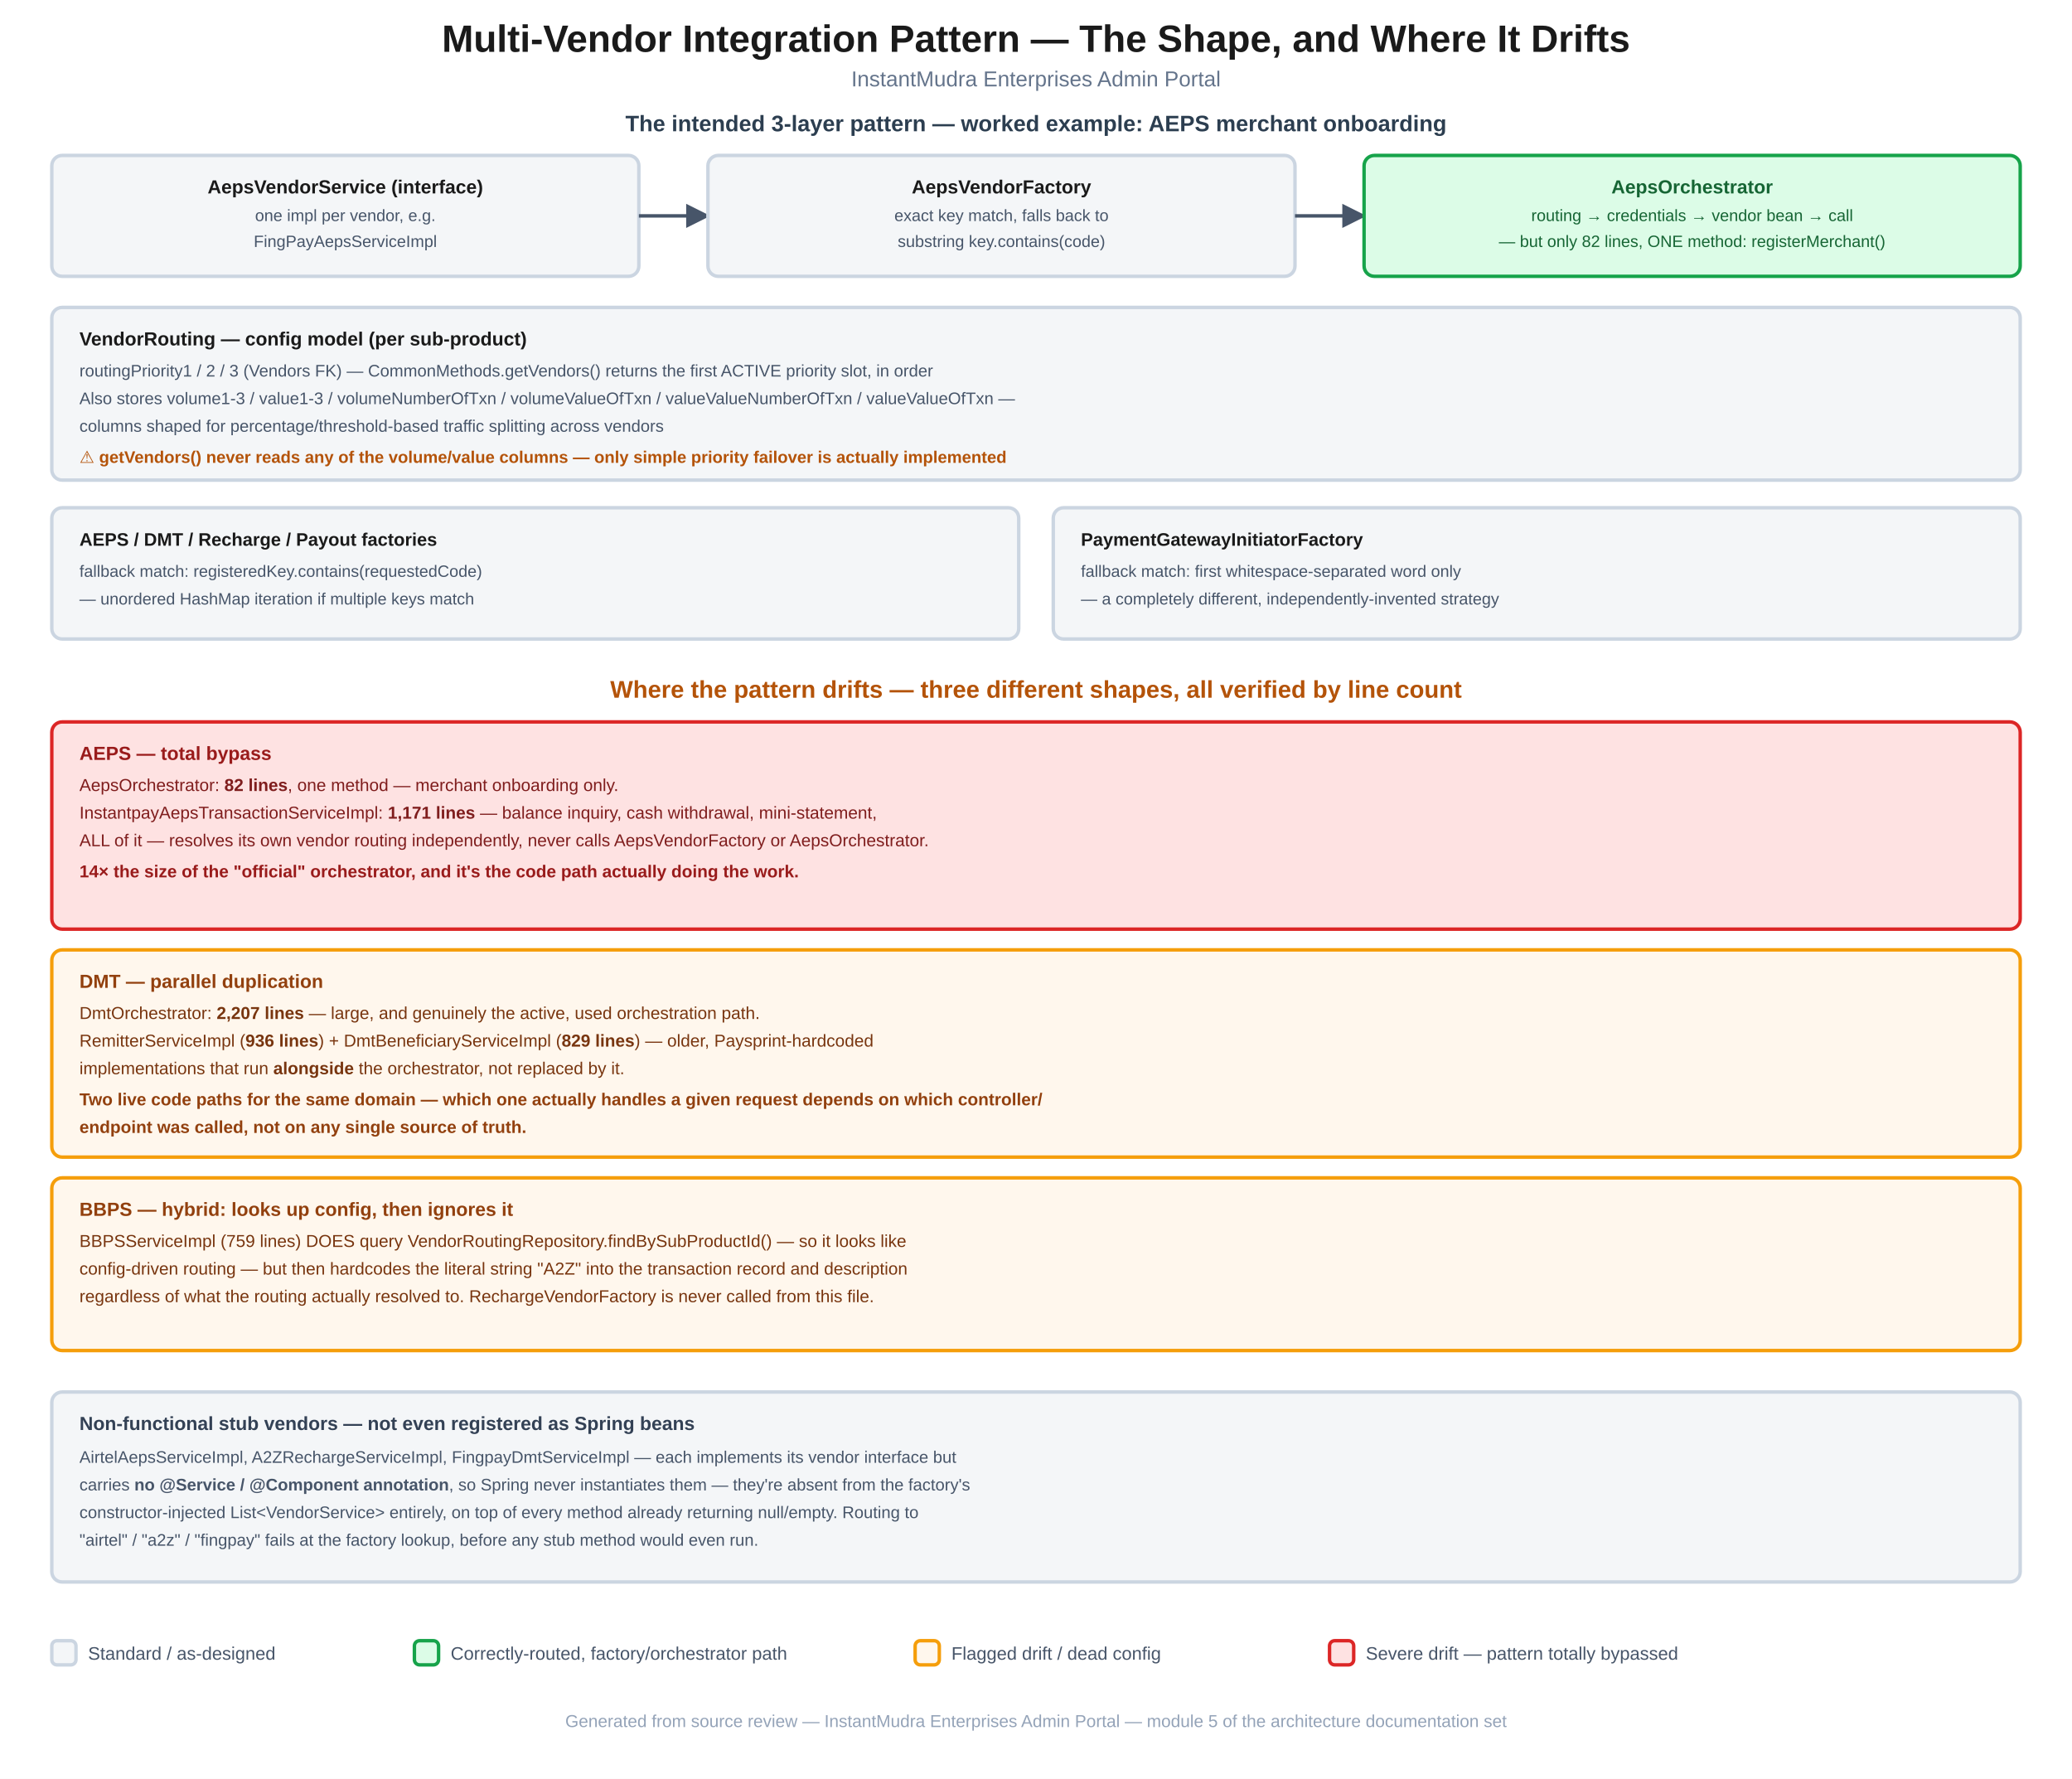
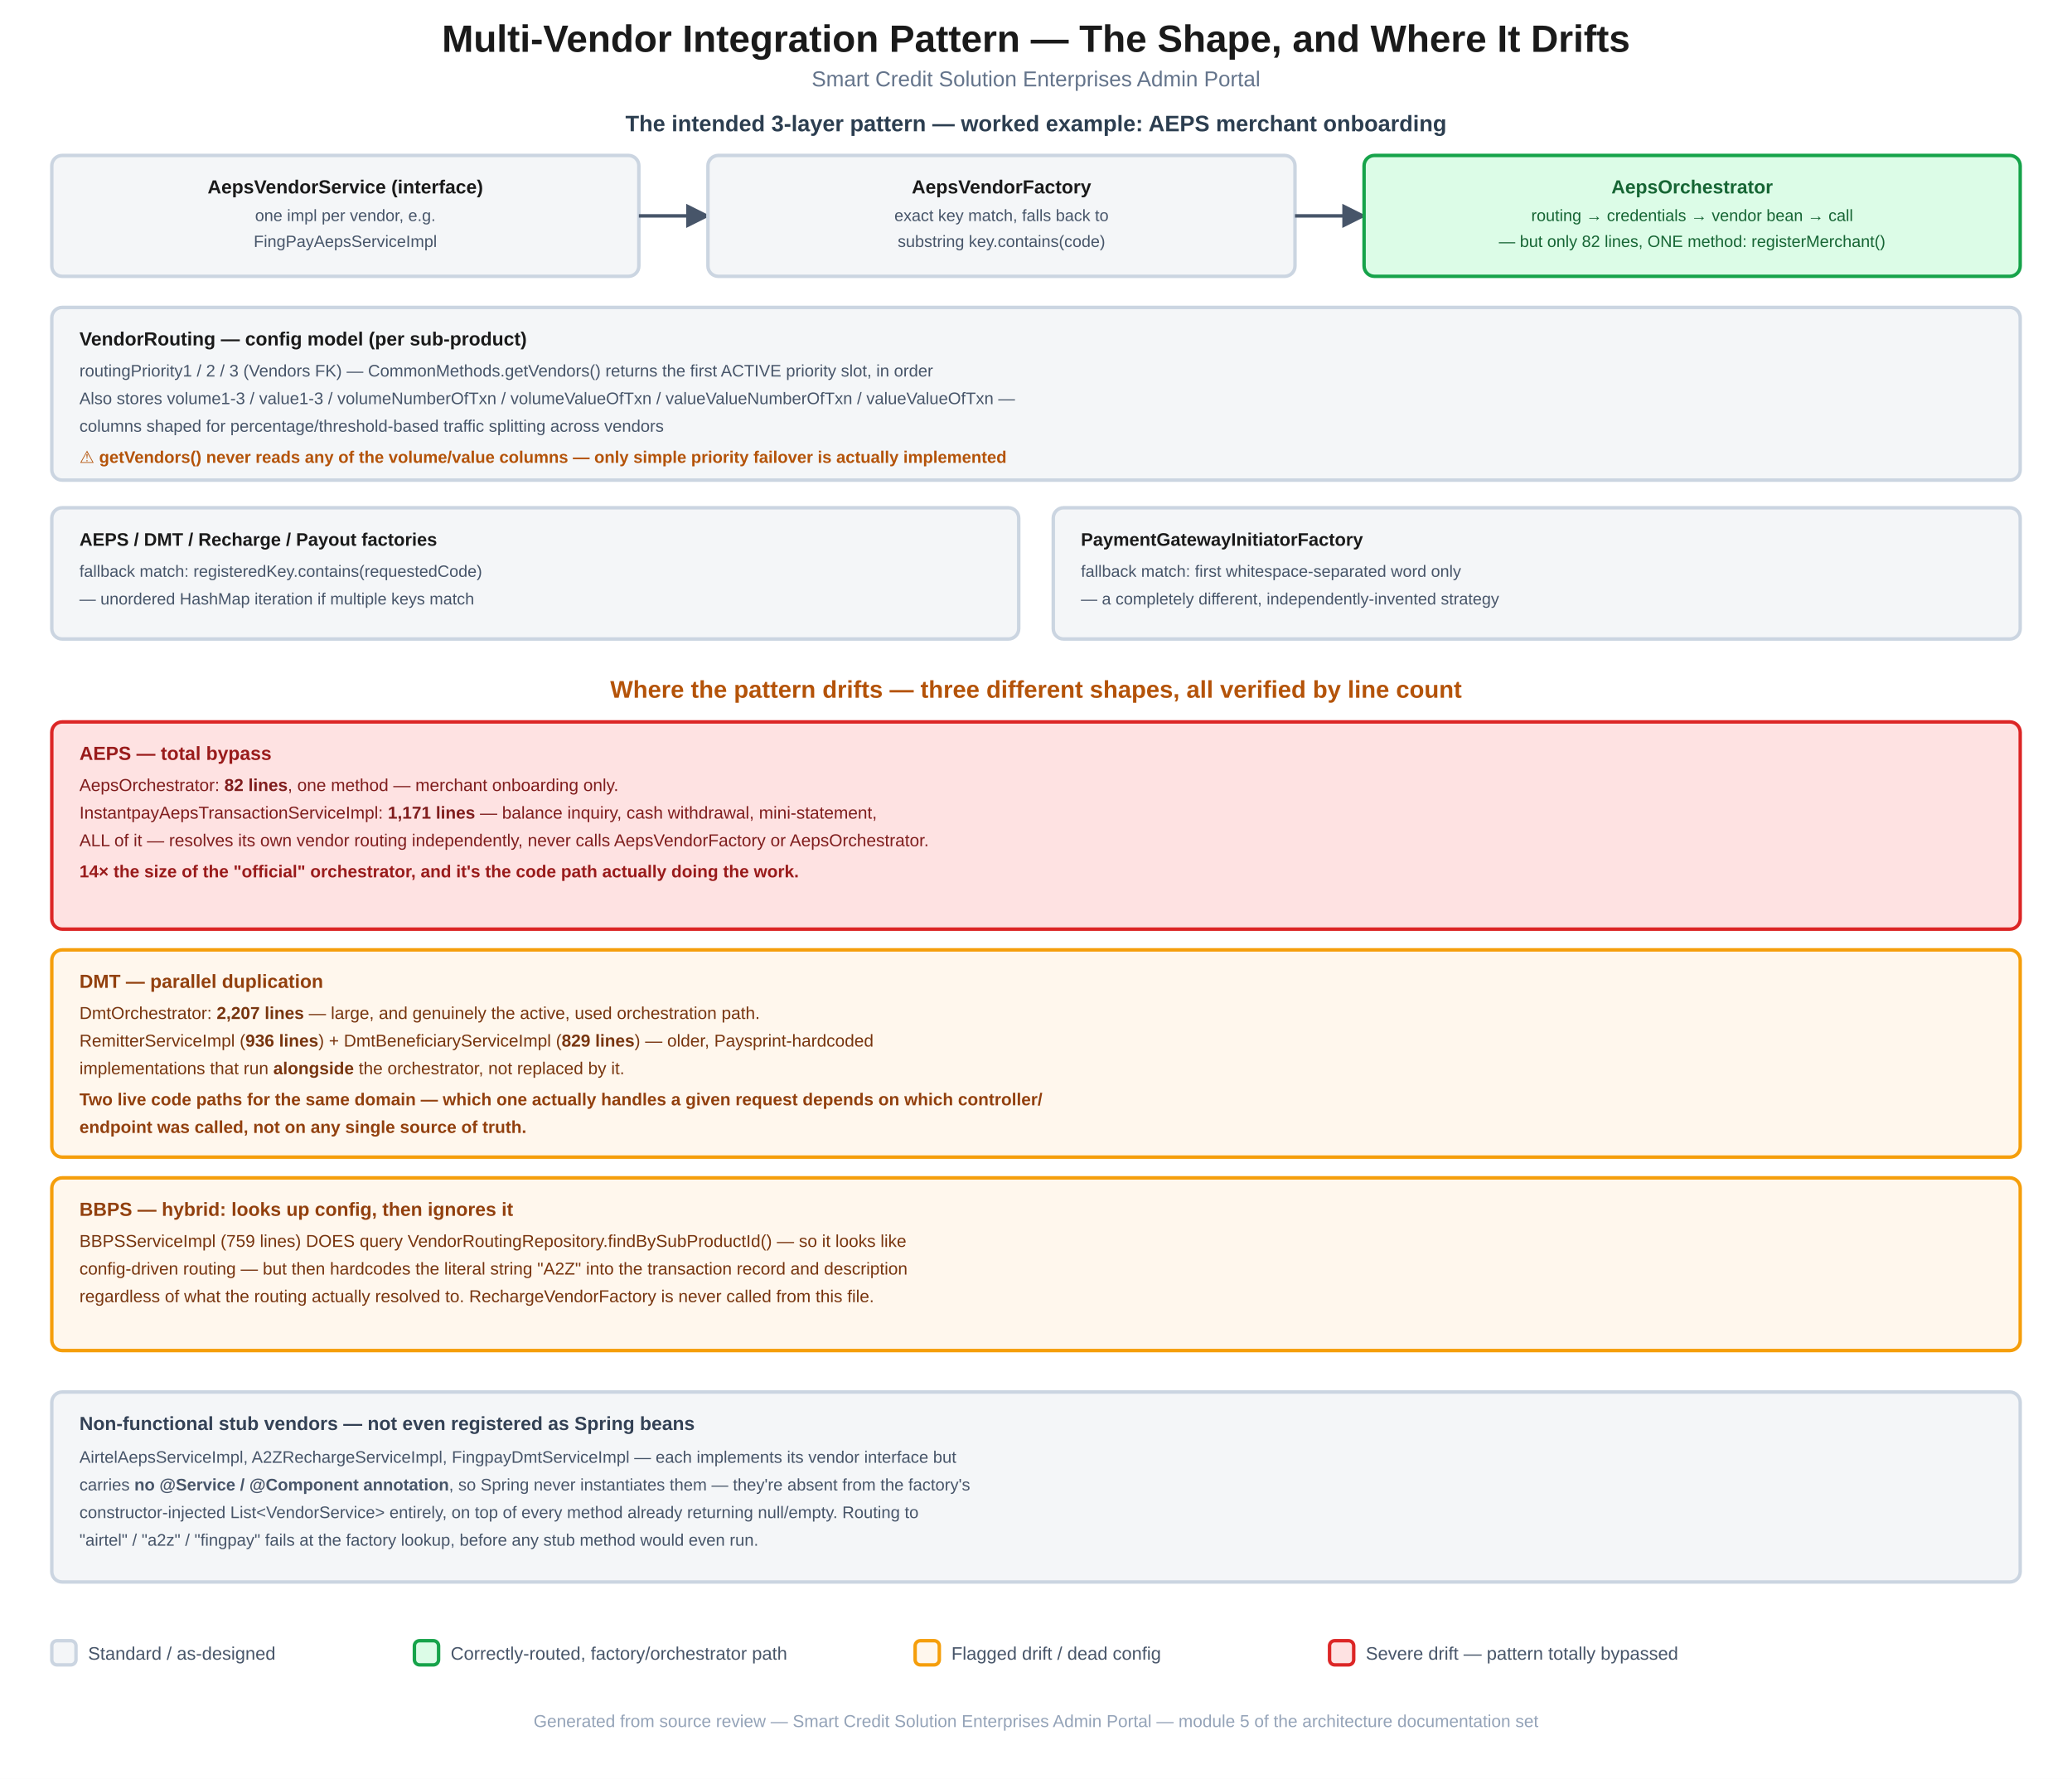
<svg xmlns="http://www.w3.org/2000/svg" viewBox="0 0 1200 1030" font-family="Segoe UI, Arial, sans-serif">
  <defs>
    <marker id="arrow5" viewBox="0 0 10 10" refX="9" refY="5" markerWidth="7" markerHeight="7" orient="auto-start-reverse">
      <path d="M0,0 L10,5 L0,10 z" fill="#475569" />
    </marker>
  </defs>
  <rect x="0" y="0" width="1200" height="1030" fill="#ffffff" />
  <text x="600" y="30" text-anchor="middle" font-size="22" font-weight="700" fill="#1a1a1a">Multi-Vendor Integration Pattern — The Shape, and Where It Drifts</text>
-   <text x="600" y="50" text-anchor="middle" font-size="12.5" fill="#64748b">InstantMudra Enterprises Admin Portal</text>
+   <text x="600" y="50" text-anchor="middle" font-size="12.5" fill="#64748b">Smart Credit Solution Enterprises Admin Portal</text>
  <text x="600" y="76" text-anchor="middle" font-size="13" font-weight="700" fill="#2c3e50">The intended 3-layer pattern — worked example: AEPS merchant onboarding</text>
  <rect x="30" y="90" width="340" height="70" rx="6" fill="#f4f6f8" stroke="#cbd5e1" stroke-width="2" />
  <text x="200" y="112" text-anchor="middle" font-size="11" font-weight="700" fill="#1a1a1a">AepsVendorService (interface)</text>
  <text x="200" y="128" text-anchor="middle" font-size="9.5" fill="#475569">one impl per vendor, e.g.</text>
  <text x="200" y="143" text-anchor="middle" font-size="9.5" fill="#475569">FingPayAepsServiceImpl</text>
  <line x1="370" y1="125" x2="410" y2="125" stroke="#475569" stroke-width="2" marker-end="url(#arrow5)" />
  <rect x="410" y="90" width="340" height="70" rx="6" fill="#f4f6f8" stroke="#cbd5e1" stroke-width="2" />
  <text x="580" y="112" text-anchor="middle" font-size="11" font-weight="700" fill="#1a1a1a">AepsVendorFactory</text>
  <text x="580" y="128" text-anchor="middle" font-size="9.5" fill="#475569">exact key match, falls back to</text>
  <text x="580" y="143" text-anchor="middle" font-size="9.5" fill="#475569">substring key.contains(code)</text>
  <line x1="750" y1="125" x2="790" y2="125" stroke="#475569" stroke-width="2" marker-end="url(#arrow5)" />
  <rect x="790" y="90" width="380" height="70" rx="6" fill="#dcfce7" stroke="#16a34a" stroke-width="2" />
  <text x="980" y="112" text-anchor="middle" font-size="11" font-weight="700" fill="#166534">AepsOrchestrator</text>
  <text x="980" y="128" text-anchor="middle" font-size="9.5" fill="#166534">routing → credentials → vendor bean → call</text>
  <text x="980" y="143" text-anchor="middle" font-size="9.5" fill="#166534">— but only 82 lines, ONE method: registerMerchant()</text>
  <rect x="30" y="178" width="1140" height="100" rx="6" fill="#f4f6f8" stroke="#cbd5e1" stroke-width="2" />
  <text x="46" y="200" font-size="11" font-weight="700" fill="#1a1a1a">VendorRouting — config model (per sub-product)</text>
  <text x="46" y="218" font-size="9.7" fill="#475569">routingPriority1 / 2 / 3 (Vendors FK) — CommonMethods.getVendors() returns the first ACTIVE priority slot, in order</text>
  <text x="46" y="234" font-size="9.7" fill="#475569">Also stores volume1-3 / value1-3 / volumeNumberOfTxn / volumeValueOfTxn / valueValueNumberOfTxn / valueValueOfTxn —</text>
  <text x="46" y="250" font-size="9.7" fill="#475569">columns shaped for percentage/threshold-based traffic splitting across vendors</text>
  <text x="46" y="268" font-size="9.7" font-weight="700" fill="#b45309">⚠ getVendors() never reads any of the volume/value columns — only simple priority failover is actually implemented</text>
  <rect x="30" y="294" width="560" height="76" rx="6" fill="#f4f6f8" stroke="#cbd5e1" stroke-width="2" />
  <text x="46" y="316" font-size="10.5" font-weight="700" fill="#1a1a1a">AEPS / DMT / Recharge / Payout factories</text>
  <text x="46" y="334" font-size="9.5" fill="#475569">fallback match: registeredKey.contains(requestedCode)</text>
  <text x="46" y="350" font-size="9.5" fill="#475569">— unordered HashMap iteration if multiple keys match</text>
  <rect x="610" y="294" width="560" height="76" rx="6" fill="#f4f6f8" stroke="#cbd5e1" stroke-width="2" />
  <text x="626" y="316" font-size="10.5" font-weight="700" fill="#1a1a1a">PaymentGatewayInitiatorFactory</text>
  <text x="626" y="334" font-size="9.5" fill="#475569">fallback match: first whitespace-separated word only</text>
  <text x="626" y="350" font-size="9.5" fill="#475569">— a completely different, independently-invented strategy</text>
  <text x="600" y="404" text-anchor="middle" font-size="14" font-weight="700" fill="#b45309">Where the pattern drifts — three different shapes, all verified by line count</text>
  <rect x="30" y="418" width="1140" height="120" rx="6" fill="#fee2e2" stroke="#dc2626" stroke-width="2" />
  <text x="46" y="440" font-size="11" font-weight="700" fill="#991b1b">AEPS — total bypass</text>
  <text x="46" y="458" font-size="10" fill="#7f1d1d">AepsOrchestrator: <tspan font-weight="700">82 lines</tspan>, one method — merchant onboarding only.</text>
  <text x="46" y="474" font-size="10" fill="#7f1d1d">InstantpayAepsTransactionServiceImpl: <tspan font-weight="700">1,171 lines</tspan> — balance inquiry, cash withdrawal, mini-statement,</text>
  <text x="46" y="490" font-size="10" fill="#7f1d1d">ALL of it — resolves its own vendor routing independently, never calls AepsVendorFactory or AepsOrchestrator.</text>
  <text x="46" y="508" font-size="10" font-weight="700" fill="#991b1b">14× the size of the "official" orchestrator, and it's the code path actually doing the work.</text>
  <rect x="30" y="550" width="1140" height="120" rx="6" fill="#fff7ed" stroke="#f59e0b" stroke-width="2" />
  <text x="46" y="572" font-size="11" font-weight="700" fill="#92400e">DMT — parallel duplication</text>
  <text x="46" y="590" font-size="10" fill="#78350f">DmtOrchestrator: <tspan font-weight="700">2,207 lines</tspan> — large, and genuinely the active, used orchestration path.</text>
  <text x="46" y="606" font-size="10" fill="#78350f">RemitterServiceImpl (<tspan font-weight="700">936 lines</tspan>) + DmtBeneficiaryServiceImpl (<tspan font-weight="700">829 lines</tspan>) — older, Paysprint-hardcoded</text>
  <text x="46" y="622" font-size="10" fill="#78350f">implementations that run <tspan font-weight="700">alongside</tspan> the orchestrator, not replaced by it.</text>
  <text x="46" y="640" font-size="10" font-weight="700" fill="#92400e">Two live code paths for the same domain — which one actually handles a given request depends on which controller/</text>
  <text x="46" y="656" font-size="10" font-weight="700" fill="#92400e">endpoint was called, not on any single source of truth.</text>
  <rect x="30" y="682" width="1140" height="100" rx="6" fill="#fff7ed" stroke="#f59e0b" stroke-width="2" />
  <text x="46" y="704" font-size="11" font-weight="700" fill="#92400e">BBPS — hybrid: looks up config, then ignores it</text>
  <text x="46" y="722" font-size="10" fill="#78350f">BBPSServiceImpl (759 lines) DOES query VendorRoutingRepository.findBySubProductId() — so it looks like</text>
  <text x="46" y="738" font-size="10" fill="#78350f">config-driven routing — but then hardcodes the literal string "A2Z" into the transaction record and description</text>
  <text x="46" y="754" font-size="10" fill="#78350f">regardless of what the routing actually resolved to. RechargeVendorFactory is never called from this file.</text>
  <rect x="30" y="806" width="1140" height="110" rx="6" fill="#f4f6f8" stroke="#cbd5e1" stroke-width="2" />
  <text x="46" y="828" font-size="11" font-weight="700" fill="#334155">Non-functional stub vendors — not even registered as Spring beans</text>
  <text x="46" y="847" font-size="9.7" fill="#475569">AirtelAepsServiceImpl, A2ZRechargeServiceImpl, FingpayDmtServiceImpl — each implements its vendor interface but</text>
  <text x="46" y="863" font-size="9.7" fill="#475569">carries <tspan font-weight="700">no @Service / @Component annotation</tspan>, so Spring never instantiates them — they're absent from the factory's</text>
  <text x="46" y="879" font-size="9.7" fill="#475569">constructor-injected List&lt;VendorService&gt; entirely, on top of every method already returning null/empty. Routing to</text>
  <text x="46" y="895" font-size="9.7" fill="#475569">"airtel" / "a2z" / "fingpay" fails at the factory lookup, before any stub method would even run.</text>
  <rect x="30" y="950" width="14" height="14" rx="3" fill="#f4f6f8" stroke="#cbd5e1" stroke-width="2" />
  <text x="51" y="961" font-size="10.5" fill="#475569">Standard / as-designed</text>
  <rect x="240" y="950" width="14" height="14" rx="3" fill="#dcfce7" stroke="#16a34a" stroke-width="2" />
  <text x="261" y="961" font-size="10.5" fill="#475569">Correctly-routed, factory/orchestrator path</text>
  <rect x="530" y="950" width="14" height="14" rx="3" fill="#fff7ed" stroke="#f59e0b" stroke-width="2" />
  <text x="551" y="961" font-size="10.5" fill="#475569">Flagged drift / dead config</text>
  <rect x="770" y="950" width="14" height="14" rx="3" fill="#fee2e2" stroke="#dc2626" stroke-width="2" />
  <text x="791" y="961" font-size="10.5" fill="#475569">Severe drift — pattern totally bypassed</text>
-   <text x="600" y="1000" text-anchor="middle" font-size="10" fill="#94a3b8">Generated from source review — InstantMudra Enterprises Admin Portal — module 5 of the architecture documentation set</text>
+   <text x="600" y="1000" text-anchor="middle" font-size="10" fill="#94a3b8">Generated from source review — Smart Credit Solution Enterprises Admin Portal — module 5 of the architecture documentation set</text>
</svg>
